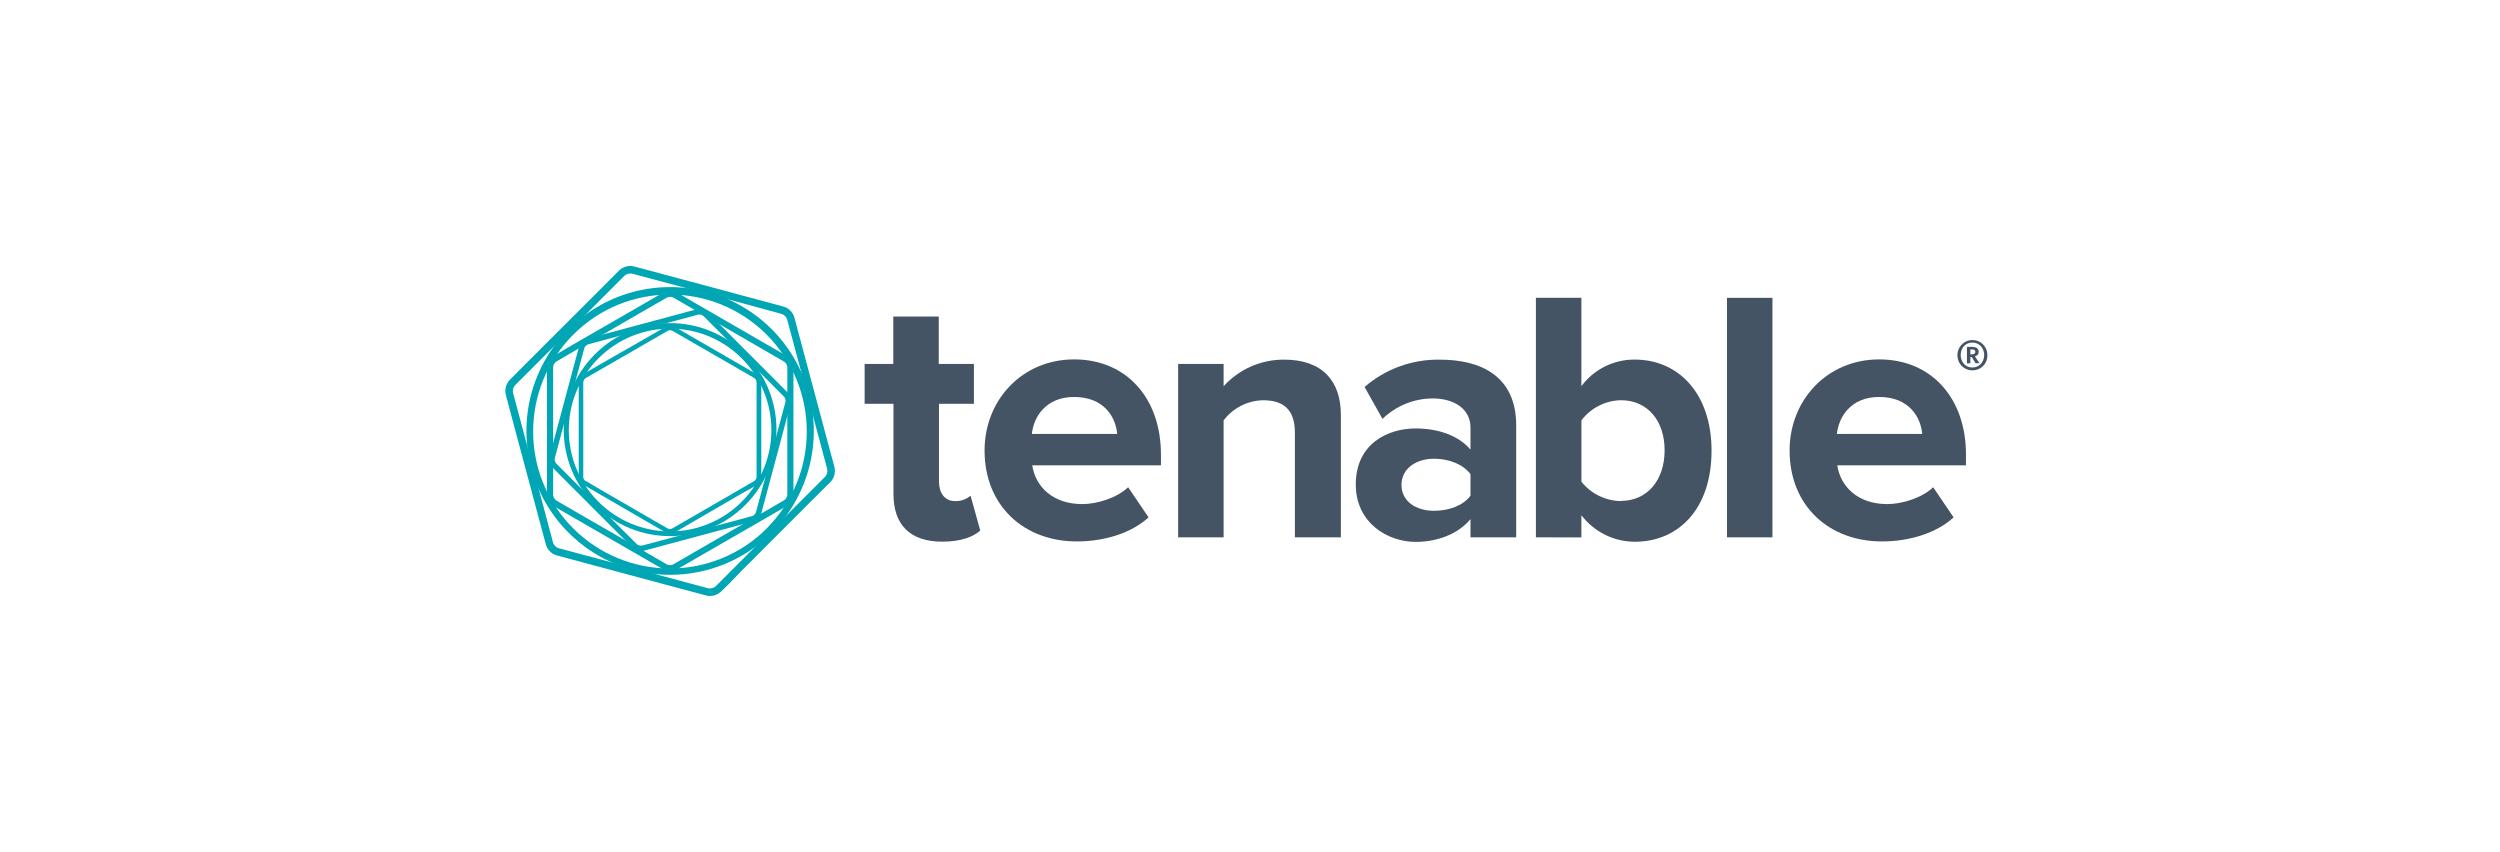
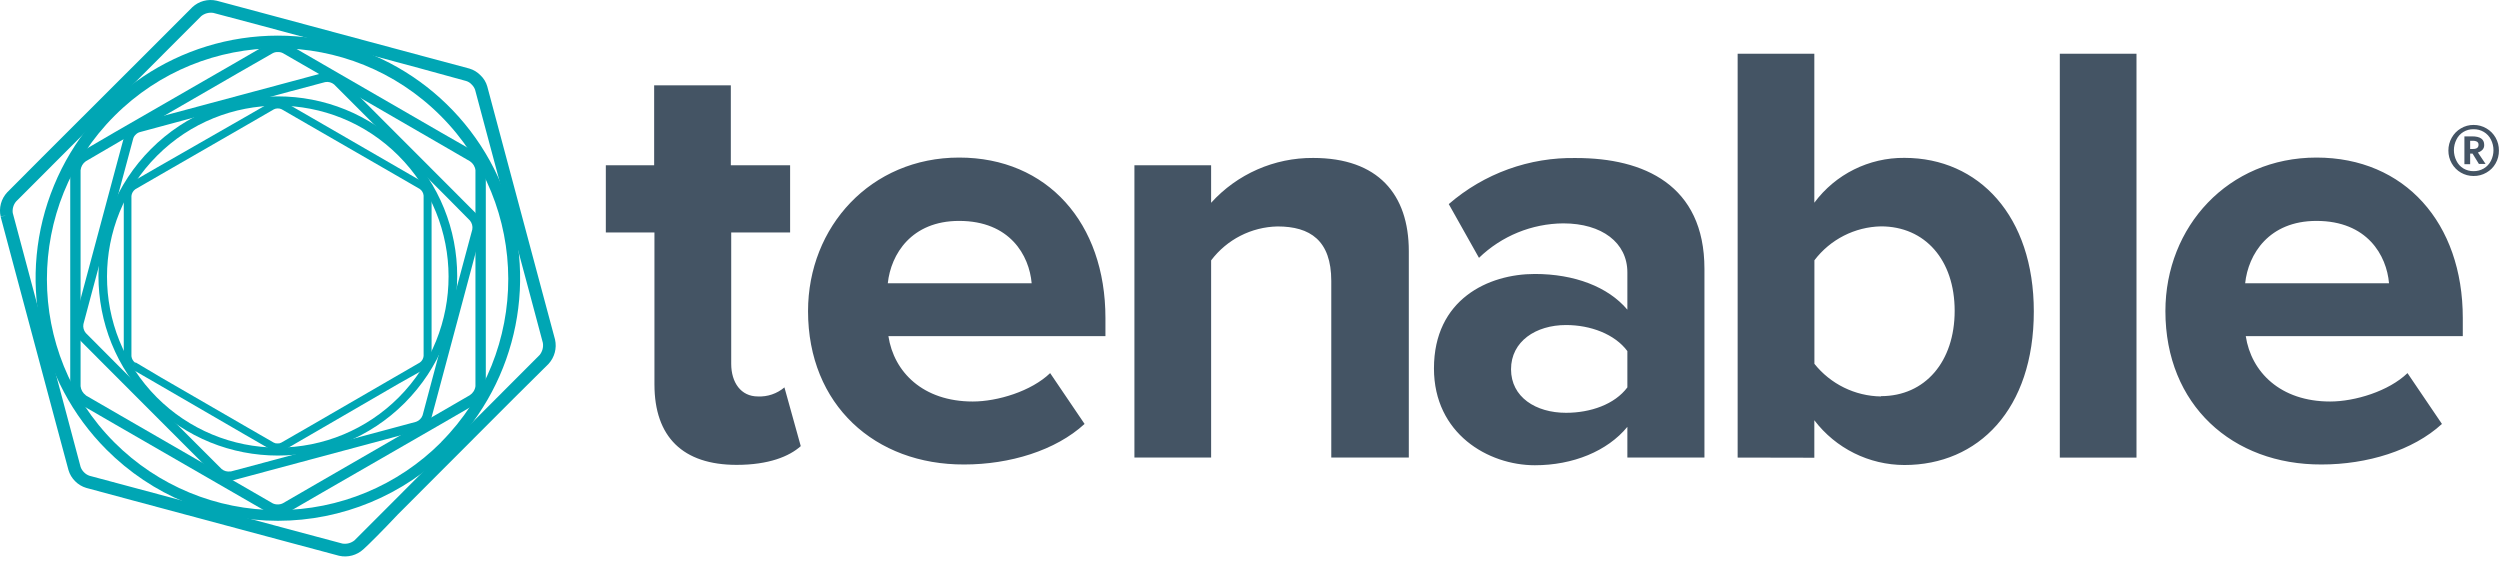
- <svg xmlns="http://www.w3.org/2000/svg" height="128" viewBox="0 0 376 128" width="376">
-   <g fill="none" transform="translate(76 40)">
-     <g fill="#445464">
-       <path d="m58.377 34.288v-13.555h-4.337v-5.993h4.31v-7.13h6.84v7.13h5.288v5.993h-5.253v11.719c0 1.671.869 2.911 2.374 2.911.865.041 1.713-.248 2.374-.808l1.457 5.24c-1.026.918-2.859 1.671-5.719 1.671-4.795 0-7.333-2.486-7.333-7.178z" />
-       <path d="m72.078 27.753c0-7.534 5.602-13.699 13.476-13.699s13.052 5.836 13.052 14.308v1.623h-19.359c.486 3.185 3.071 5.829 7.525 5.829 2.209 0 5.226-.918 6.902-2.534l3.071 4.534c-2.586 2.377-6.683 3.616-10.733 3.616-7.949.034-13.934-5.308-13.934-13.678zm13.476-8.048c-4.255 0-6.088 2.973-6.362 5.562h12.833c-.212-2.479-1.936-5.562-6.471-5.562z" />
-       <path d="m118.751 40.815v-15.753c0-3.616-1.888-4.863-4.788-4.863-2.336.045-4.522 1.161-5.931 3.027v17.589h-6.84v-26.075h6.84v3.349c2.33-2.571 5.644-4.026 9.112-4 5.773 0 8.523 3.24 8.523 8.315v18.411z" />
-       <path d="m145.162 40.815v-2.74c-1.779 2.164-4.85 3.425-8.25 3.425-4.152 0-9.002-2.808-9.002-8.637 0-6.164 4.85-8.425 9.002-8.425 3.509 0 6.526 1.137 8.25 3.185v-3.329c0-2.644-2.264-4.37-5.712-4.37-2.809.02-5.504 1.121-7.525 3.075l-2.695-4.795c3.153-2.733 7.206-4.198 11.376-4.11 5.985 0 11.43 2.377 11.43 9.884v16.836zm0-6.26v-3.24c-1.129-1.514-3.283-2.322-5.472-2.322-2.695 0-4.905 1.459-4.905 3.945 0 2.486 2.209 3.884 4.905 3.884 2.189 0 4.344-.753 5.472-2.267z" />
-       <path d="m154.999 40.815v-36.021h6.84v13.288c1.887-2.543 4.874-4.029 8.038-4 6.635 0 11.54 5.185 11.54 13.699 0 8.747-4.959 13.699-11.54 13.699-3.154-.006-6.125-1.482-8.038-3.993v3.342zm12.785-5.479c3.933 0 6.574-3.075 6.574-7.61s-2.64-7.534-6.574-7.534c-2.337.049-4.523 1.164-5.938 3.027v9.233c1.445 1.81 3.623 2.878 5.938 2.911z" />
-       <path d="m183.736 40.815v-36.021h6.84v36.021z" />
-       <path d="m193.155 27.753c0-7.534 5.602-13.699 13.476-13.699 7.873 0 13.052 5.836 13.052 14.308v1.623h-19.359c.486 3.185 3.071 5.829 7.525 5.829 2.209 0 5.226-.918 6.902-2.534l3.071 4.534c-2.586 2.377-6.683 3.616-10.733 3.616-7.949.034-13.934-5.308-13.934-13.678zm13.476-8.048c-4.255 0-6.088 2.973-6.362 5.562h12.833c-.212-2.479-1.936-5.562-6.471-5.562z" />
-       <path d="m221.789 11.452c.343.198.626.484.821.829.198.351.299.748.294 1.151.005.401-.097.795-.294 1.144-.193.344-.477.629-.821.822-.349.203-.746.307-1.149.301-.803.004-1.545-.425-1.943-1.123-.2-.348-.304-.743-.301-1.144-.003-.403.101-.8.301-1.151.192-.344.473-.631.814-.829.341-.205.731-.312 1.129-.308.404-.004.801.103 1.149.308zm-.233 3.575c.273-.163.494-.4.636-.685.301-.594.301-1.296 0-1.89-.142-.285-.363-.523-.636-.685-.277-.164-.595-.247-.917-.24-.318-.007-.631.076-.903.24-.27.163-.486.401-.622.685-.301.594-.301 1.296 0 1.89.137.284.353.522.622.685.274.161.586.244.903.24.322.005.638-.078.917-.24zm-.109-1.678c-.115.119-.259.207-.417.253l.684 1.021h-.595l-.568-.925h-.212v.945h-.513v-2.479h.684c.725 0 1.081.253 1.081.753.01.157-.041.312-.144.432zm-1.108-.062h.26c.322 0 .486-.123.486-.37.011-.107-.036-.211-.123-.274-.115-.063-.246-.091-.376-.082h-.246z" />
-     </g>
-     <path d="m43.464 7.705c.137.521.643 2.404 1.122 4.199l3.796 14.185c.479 1.795.985 3.678 1.129 4.199.173.775-.044 1.587-.581 2.171l-3.099 3.075-10.343 10.356c-1.286 1.37-2.654 2.74-3.071 3.103-.584.538-1.394.756-2.168.582l-4.193-1.123-14.167-3.801-4.193-1.13c-.376-.111-.717-.316-.992-.596-.28-.275-.485-.617-.595-.993-.144-.514-.65-2.411-1.129-4.199l-3.796-14.185-1.122-4.199.54-.171.547-.144c.137.521.643 2.411 1.122 4.199l3.796 14.205c.479 1.795.985 3.685 1.122 4.205.063.184.168.351.308.486.135.14.302.245.486.308l4.193 1.123 14.167 3.801 4.2 1.123c.385.063.778-.042 1.081-.288l3.071-3.075 10.37-10.384 3.071-3.075c.245-.303.35-.697.287-1.082-.144-.521-.643-2.411-1.122-4.205l-3.803-14.178c-.472-1.795-.985-3.685-1.122-4.199-.066-.177-.171-.336-.308-.466-.13-.146-.299-.252-.486-.308l-4.193-1.151-14.132-3.801-4.227-1.123c-.385-.063-.778.042-1.081.288l-3.071 3.075-10.37 10.384-3.071 3.075c-.251.3-.356.697-.287 1.082l-.547.123-.54.151c-.178-.776.04-1.589.581-2.171l3.071-3.082 10.37-10.356 3.071-3.075c.581-.543 1.394-.762 2.168-.582l4.193 1.123 14.16 3.808 4.193 1.123c.377.112.719.319.992.603.286.268.494.609.602.986z" fill="#00a6b4" />
-     <path d="m25.713 3.938 3.099 1.795 10.466 6.048 3.133 1.795c.554.348.899.948.923 1.603v3.582 15.692c-.024.654-.37 1.254-.923 1.603l-3.099 1.795-10.5 6.048-3.099 1.795c-.285.156-.606.234-.93.226-.322.007-.641-.071-.923-.226l-3.099-1.788-10.5-6.055-3.099-1.795.233-.397.233-.404 3.099 1.795 10.48 6.048 3.106 1.795c.142.072.299.108.458.103.161.006.321-.03.465-.103l3.099-1.795 10.473-6.048 3.099-1.795c.279-.179.464-.473.506-.801v-3.589-15.685c-.039-.325-.219-.615-.493-.795l-3.099-1.795-10.473-6.055-3.099-1.788c-.143-.076-.304-.112-.465-.103-.159-.009-.318.027-.458.103l-3.119 1.788-10.466 6.048-3.085 1.801c-.264.186-.434.479-.465.801v3.582 15.685c.033.322.202.614.465.801l-.233.404-.233.397c-.555-.347-.902-.948-.923-1.603 0-.445 0-2.055 0-3.589v-15.685c.022-.655.368-1.256.923-1.603l3.071-1.795 10.5-6.048 3.099-1.795c.284-.152.602-.229.923-.226.324-.005.644.073.93.226z" fill="#00a6b4" />
-     <path d="m12.244 10.959 3.078-.829 10.391-2.788 3.078-.829c.57-.129 1.167.032 1.594.432l2.257 2.253 7.607 7.616 2.251 2.26c.399.427.559 1.026.424 1.596-.096.377-.472 1.767-.821 3.082l-2.784 10.404c-.356 1.315-.725 2.74-.828 3.082-.08.276-.231.526-.438.726-.199.207-.449.358-.725.438l-3.078.829-10.398 2.788-3.078.829-.103-.384-.109-.404 3.078-.822 10.398-2.788 3.078-.829c.134-.047.256-.124.356-.226.102-.1.179-.222.226-.356l.821-3.082 2.784-10.411c.356-1.315.725-2.699.828-3.082.049-.283-.028-.574-.212-.795l-2.244-2.267-7.62-7.616-2.251-2.253c-.221-.184-.511-.262-.793-.212l-3.085.822-10.391 2.815-3.071.829c-.139.041-.264.119-.363.226-.105.096-.181.219-.219.356-.103.377-.479 1.767-.828 3.082l-2.791 10.377c-.349 1.315-.718 2.705-.821 3.082-.052.283.026.575.212.795l2.251 2.26 7.607 7.616 2.257 2.253c.221.184.511.262.793.212l.109.404.103.397c-.568.129-1.163-.032-1.587-.432l-2.257-2.253-7.607-7.616-2.251-2.26c-.399-.425-.56-1.021-.431-1.589.103-.384.479-1.767.828-3.082l2.791-10.411.828-3.075c.08-.278.231-.531.438-.733.198-.205.446-.355.718-.438z" fill="#00a6b4" />
-     <path d="m9.508 40.116c-6.181-6.188-8.031-15.495-4.686-23.58 3.344-8.086 11.224-13.358 19.965-13.358s16.62 5.272 19.965 13.358c3.344 8.086 1.495 17.393-4.686 23.58-4.051 4.058-9.547 6.338-15.278 6.338s-11.227-2.28-15.278-6.338zm29.845-.685c8.007-8.063 7.977-21.097-.069-29.123-8.045-8.025-21.063-8.007-29.085.041-8.023 8.048-8.017 21.082.013 29.123 3.868 3.866 9.111 6.035 14.576 6.03 5.465-.005 10.704-2.184 14.565-6.057z" fill="#00a6b4" />
-     <path d="m25.474 9.158 2.292 1.322 7.75 4.479 2.298 1.329c.41.261.665.706.684 1.192v2.651 11.644c-.02.484-.275.926-.684 1.185l-2.292 1.288-7.757 4.5-2.292 1.329c-.21.113-.445.172-.684.171-.239.001-.474-.058-.684-.171l-2.298-1.329-7.757-4.5-2.298-1.329.171-.301.171-.295 2.271 1.349 7.757 4.486 2.292 1.322c.104.057.223.084.342.075.119.009.238-.017.342-.075l2.298-1.322 7.75-4.486 2.298-1.329c.196-.136.321-.352.342-.589v-2.658-11.644c-.019-.24-.144-.459-.342-.596l-2.298-1.329-7.723-4.452-2.298-1.329c-.106-.052-.224-.078-.342-.075-.118-.002-.235.024-.342.075l-2.298 1.329-7.778 4.479-2.298 1.329c-.193.142-.317.358-.342.596v2.651 11.644c.027.236.151.449.342.589l-.171.295-.171.301c-.411-.256-.668-.7-.684-1.185v-2.678-11.644c.014-.487.271-.935.684-1.192l2.298-1.329 7.778-4.452 2.298-1.322c.209-.116.445-.175.684-.171.239-.004.475.055.684.171z" fill="#00a6b4" />
-     <path d="m13.469 35.945c-6.248-6.257-6.248-16.4.001-22.656 6.248-6.256 16.379-6.256 22.627 0 6.248 6.256 6.249 16.4.001 22.656-6.25 6.253-16.378 6.253-22.628 0zm22.102-.5c5.934-5.962 5.922-15.611-.025-21.559-5.948-5.948-15.583-5.948-21.531 0-5.948 5.948-5.959 15.597-.025 21.559 2.86 2.869 6.742 4.481 10.791 4.481s7.931-1.612 10.791-4.481z" fill="#00a6b4" />
+ <svg xmlns="http://www.w3.org/2000/svg" viewBox="0 0 223 50" fill-rule="evenodd" clip-rule="evenodd" stroke-linejoin="round" stroke-miterlimit="2">
+   <g fill="#445464" fill-rule="nonzero">
+     <path d="M58.376 34.288V20.733H54.04V14.74h4.31V7.61h6.84v7.13h5.288v5.993h-5.254v11.719c0 1.671.87 2.911 2.374 2.911a3.418 3.418 0 002.373-.808l1.457 5.24c-1.026.917-2.859 1.671-5.718 1.671-4.795 0-7.333-2.487-7.333-7.178zM72.077 27.753c0-7.534 5.603-13.698 13.476-13.698 7.873 0 13.052 5.835 13.052 14.308v1.623H79.246c.486 3.185 3.071 5.829 7.525 5.829 2.21 0 5.226-.918 6.902-2.534l3.071 4.534c-2.586 2.377-6.683 3.617-10.733 3.617-7.948.034-13.934-5.309-13.934-13.679zm13.476-8.048c-4.255 0-6.088 2.973-6.362 5.562h12.833c-.212-2.479-1.936-5.562-6.47-5.562zM118.75 40.815V25.062c0-3.617-1.888-4.863-4.788-4.863a7.616 7.616 0 00-5.93 3.027v17.589h-6.842V14.74h6.841v3.349a12.173 12.173 0 019.111-4c5.774 0 8.524 3.24 8.524 8.315v18.411h-6.916zM145.161 40.815v-2.74c-1.778 2.165-4.85 3.425-8.25 3.425-4.152 0-9.002-2.808-9.002-8.637 0-6.164 4.85-8.425 9.002-8.425 3.51 0 6.526 1.137 8.25 3.185v-3.328c0-2.644-2.264-4.37-5.712-4.37A10.937 10.937 0 00131.925 23l-2.695-4.795a16.822 16.822 0 0111.375-4.109c5.986 0 11.431 2.377 11.431 9.883v16.836h-6.875zm0-6.26v-3.24c-1.129-1.514-3.283-2.322-5.472-2.322-2.695 0-4.905 1.459-4.905 3.945 0 2.487 2.21 3.884 4.905 3.884 2.19 0 4.343-.754 5.472-2.267zM154.998 40.815V4.795h6.84v13.287a9.896 9.896 0 018.038-4c6.635 0 11.54 5.185 11.54 13.699 0 8.746-4.96 13.698-11.54 13.698a10.123 10.123 0 01-8.038-3.993v3.343l-6.84-.014zm12.785-5.479c3.933 0 6.573-3.076 6.573-7.61 0-4.534-2.64-7.534-6.573-7.534a7.657 7.657 0 00-5.938 3.027v9.233a7.739 7.739 0 005.938 2.911v-.027zM183.735 4.795h6.84v36.021h-6.84zM193.154 27.753c0-7.534 5.602-13.698 13.476-13.698 7.873 0 13.051 5.835 13.051 14.308v1.623h-19.358c.485 3.185 3.071 5.829 7.524 5.829 2.21 0 5.226-.918 6.902-2.534l3.072 4.534c-2.586 2.377-6.683 3.617-10.733 3.617-7.949.034-13.934-5.309-13.934-13.679zm13.476-8.048c-4.255 0-6.088 2.973-6.362 5.562h12.833c-.212-2.479-1.936-5.562-6.47-5.562zM221.788 11.452c.343.198.626.484.821.829.198.351.3.748.294 1.151.005.4-.096.795-.294 1.143a2.14 2.14 0 01-.82.822 2.208 2.208 0 01-1.15.302 2.224 2.224 0 01-1.943-1.124 2.28 2.28 0 01-.3-1.143 2.296 2.296 0 01.3-1.151c.193-.345.474-.631.814-.829a2.15 2.15 0 011.13-.308 2.22 2.22 0 011.148.308zm-.232 3.575c.273-.162.494-.4.636-.685a2.09 2.09 0 000-1.89 1.66 1.66 0 00-.636-.685 1.727 1.727 0 00-.917-.24 1.677 1.677 0 00-.903.24 1.62 1.62 0 00-.622.685 2.09 2.09 0 000 1.89c.137.284.353.522.622.685.274.161.586.244.903.24a1.77 1.77 0 00.917-.24zm-.11-1.678a.943.943 0 01-.417.254l.684 1.02h-.595l-.568-.924h-.212v.945h-.513v-2.48h.684c.725 0 1.081.254 1.081.754a.6.6 0 01-.144.431zm-1.108-.061h.26c.321 0 .486-.124.486-.37a.305.305 0 00-.123-.274.678.678 0 00-.377-.082h-.246v.726z" />
  </g>
+   <path d="M43.463 7.705c.137.521.643 2.405 1.122 4.199l3.797 14.185c.48 1.795.985 3.678 1.128 4.199a2.426 2.426 0 01-.58 2.171l-3.1 3.075L35.487 45.89c-1.286 1.37-2.654 2.74-3.07 3.103a2.417 2.417 0 01-2.169.582l-4.194-1.123-14.166-3.801-4.193-1.13a2.299 2.299 0 01-.992-.596 2.296 2.296 0 01-.595-.993c-.144-.514-.65-2.411-1.129-4.199L1.182 23.548l-1.12-4.199.54-.171.546-.144c.137.521.643 2.411 1.122 4.199l3.797 14.205c.478 1.795.985 3.685 1.121 4.206.063.184.17.351.308.486.136.14.302.245.486.308l4.193 1.124 14.167 3.801 4.2 1.123c.385.063.778-.042 1.081-.287l16.513-16.535c.245-.303.35-.697.287-1.082-.144-.52-.643-2.411-1.122-4.205l-3.803-14.178c-.472-1.795-.985-3.685-1.122-4.199a1.237 1.237 0 00-.308-.466 1.064 1.064 0 00-.486-.308L37.39 6.075 23.257 2.274 19.03 1.151a1.369 1.369 0 00-1.08.287L1.435 17.973a1.32 1.32 0 00-.288 1.082l-.547.123-.54.151a2.395 2.395 0 01.581-2.171l3.071-3.083L14.084 3.719 17.155.644a2.382 2.382 0 012.168-.582l4.194 1.123 14.16 3.808 4.193 1.123c.377.112.72.32.992.603.285.268.494.609.601.986z" fill="#00a6b4" fill-rule="nonzero" />
+   <path d="M25.712 3.938l3.1 1.795 10.465 6.048 3.133 1.794c.554.349.9.949.924 1.603v19.274a1.983 1.983 0 01-.924 1.603l-3.099 1.794-10.5 6.048-3.099 1.795a1.861 1.861 0 01-.93.226 1.846 1.846 0 01-.923-.226l-3.099-1.788-10.5-6.055-3.099-1.794.233-.397.232-.405 3.1 1.795 10.48 6.048 3.104 1.794a.935.935 0 00.458.103.952.952 0 00.466-.103l3.098-1.794 10.473-6.048 3.1-1.795c.277-.179.463-.472.505-.801V15.178a1.108 1.108 0 00-.492-.794l-3.099-1.795-10.473-6.055-3.099-1.787a.873.873 0 00-.465-.103.86.86 0 00-.458.103l-3.119 1.787-10.466 6.048-3.085 1.802a1.108 1.108 0 00-.466.801v19.267c.033.322.202.614.466.801l-.233.405-.233.397a1.968 1.968 0 01-.923-1.603V15.178a1.968 1.968 0 01.923-1.603l3.072-1.794 10.5-6.048 3.1-1.795c.283-.151.6-.229.922-.226.324-.005.645.073.93.226z" fill="#00a6b4" fill-rule="nonzero" />
+   <path d="M12.243 10.959l3.08-.829 10.39-2.788 3.078-.828a1.76 1.76 0 011.593.431l2.258 2.254 7.606 7.616 2.251 2.26a1.75 1.75 0 01.424 1.596c-.096.377-.472 1.767-.82 3.082l-2.785 10.405c-.356 1.315-.725 2.739-.828 3.082-.08.276-.23.526-.437.726-.2.207-.45.358-.725.438l-3.079.829-10.397 2.788-3.078.828-.103-.383-.109-.404 3.078-.822 10.397-2.788 3.08-.829a.918.918 0 00.354-.226.914.914 0 00.226-.356l.821-3.082 2.784-10.411c.356-1.315.725-2.699.828-3.082a.985.985 0 00-.212-.795l-2.244-2.267-7.62-7.616-2.25-2.254a.978.978 0 00-.794-.212l-3.086.822-10.39 2.815-3.072.829a.796.796 0 00-.362.226.751.751 0 00-.219.356c-.103.377-.479 1.767-.828 3.082l-2.79 10.377a859.712 859.712 0 01-.822 3.082.957.957 0 00.213.794l2.25 2.261 7.607 7.616 2.257 2.254a.979.979 0 00.794.212l.11.404.102.397a1.747 1.747 0 01-1.587-.431l-2.258-2.254-7.606-7.616-2.25-2.26a1.757 1.757 0 01-.432-1.589c.103-.384.48-1.767.828-3.083l2.791-10.411.827-3.075a1.68 1.68 0 01.438-.733c.2-.204.446-.355.718-.438z" fill="#00a6b4" fill-rule="nonzero" />
+   <path d="M9.507 40.116a21.655 21.655 0 01-4.686-23.58A21.608 21.608 0 0124.786 3.178c8.74 0 16.62 5.272 19.964 13.358a21.655 21.655 0 01-4.686 23.58 21.588 21.588 0 01-15.278 6.339 21.588 21.588 0 01-15.279-6.339zm29.845-.684c8.008-8.064 7.977-21.098-.068-29.123-8.045-8.026-21.063-8.007-29.086.041-8.022 8.048-8.016 21.082.014 29.123a20.585 20.585 0 0029.14-.028v-.013z" fill="#00a6b4" fill-rule="nonzero" />
+   <path d="M25.473 9.158l2.292 1.321 7.75 4.48 2.298 1.329c.41.26.666.706.684 1.191v14.295a1.472 1.472 0 01-.684 1.185l-2.29 1.288-7.758 4.5-2.292 1.328a1.443 1.443 0 01-1.368 0l-2.299-1.328-7.757-4.5-2.298-1.329.171-.302.171-.294 2.271 1.349 7.757 4.487 2.292 1.321a.617.617 0 00.342.076.6.6 0 00.342-.076l2.298-1.321 7.75-4.487 2.3-1.329a.8.8 0 00.341-.589V17.452a.804.804 0 00-.342-.596l-2.299-1.329-7.722-4.452-2.299-1.328a.75.75 0 00-.342-.076.766.766 0 00-.342.076l-2.298 1.328-7.778 4.48-2.298 1.329a.846.846 0 00-.342.595v14.295a.85.85 0 00.342.589l-.17.295-.172.301a1.45 1.45 0 01-.684-1.185V17.452c.013-.487.27-.935.684-1.192l2.298-1.328 7.778-4.453 2.298-1.321c.21-.116.445-.175.684-.172.24-.003.475.056.684.172h.007z" fill="#00a6b4" fill-rule="nonzero" />
+   <path d="M13.468 35.945c-6.248-6.256-6.248-16.4.001-22.656 6.248-6.256 16.378-6.256 22.627 0 6.248 6.256 6.248 16.4 0 22.656-6.25 6.254-16.378 6.254-22.628 0zm22.102-.5c5.933-5.962 5.922-15.61-.026-21.559-5.947-5.948-15.583-5.948-21.53 0-5.949 5.949-5.96 15.597-.026 21.559a15.236 15.236 0 0021.582 0z" fill="#00a6b4" fill-rule="nonzero" />
</svg>
